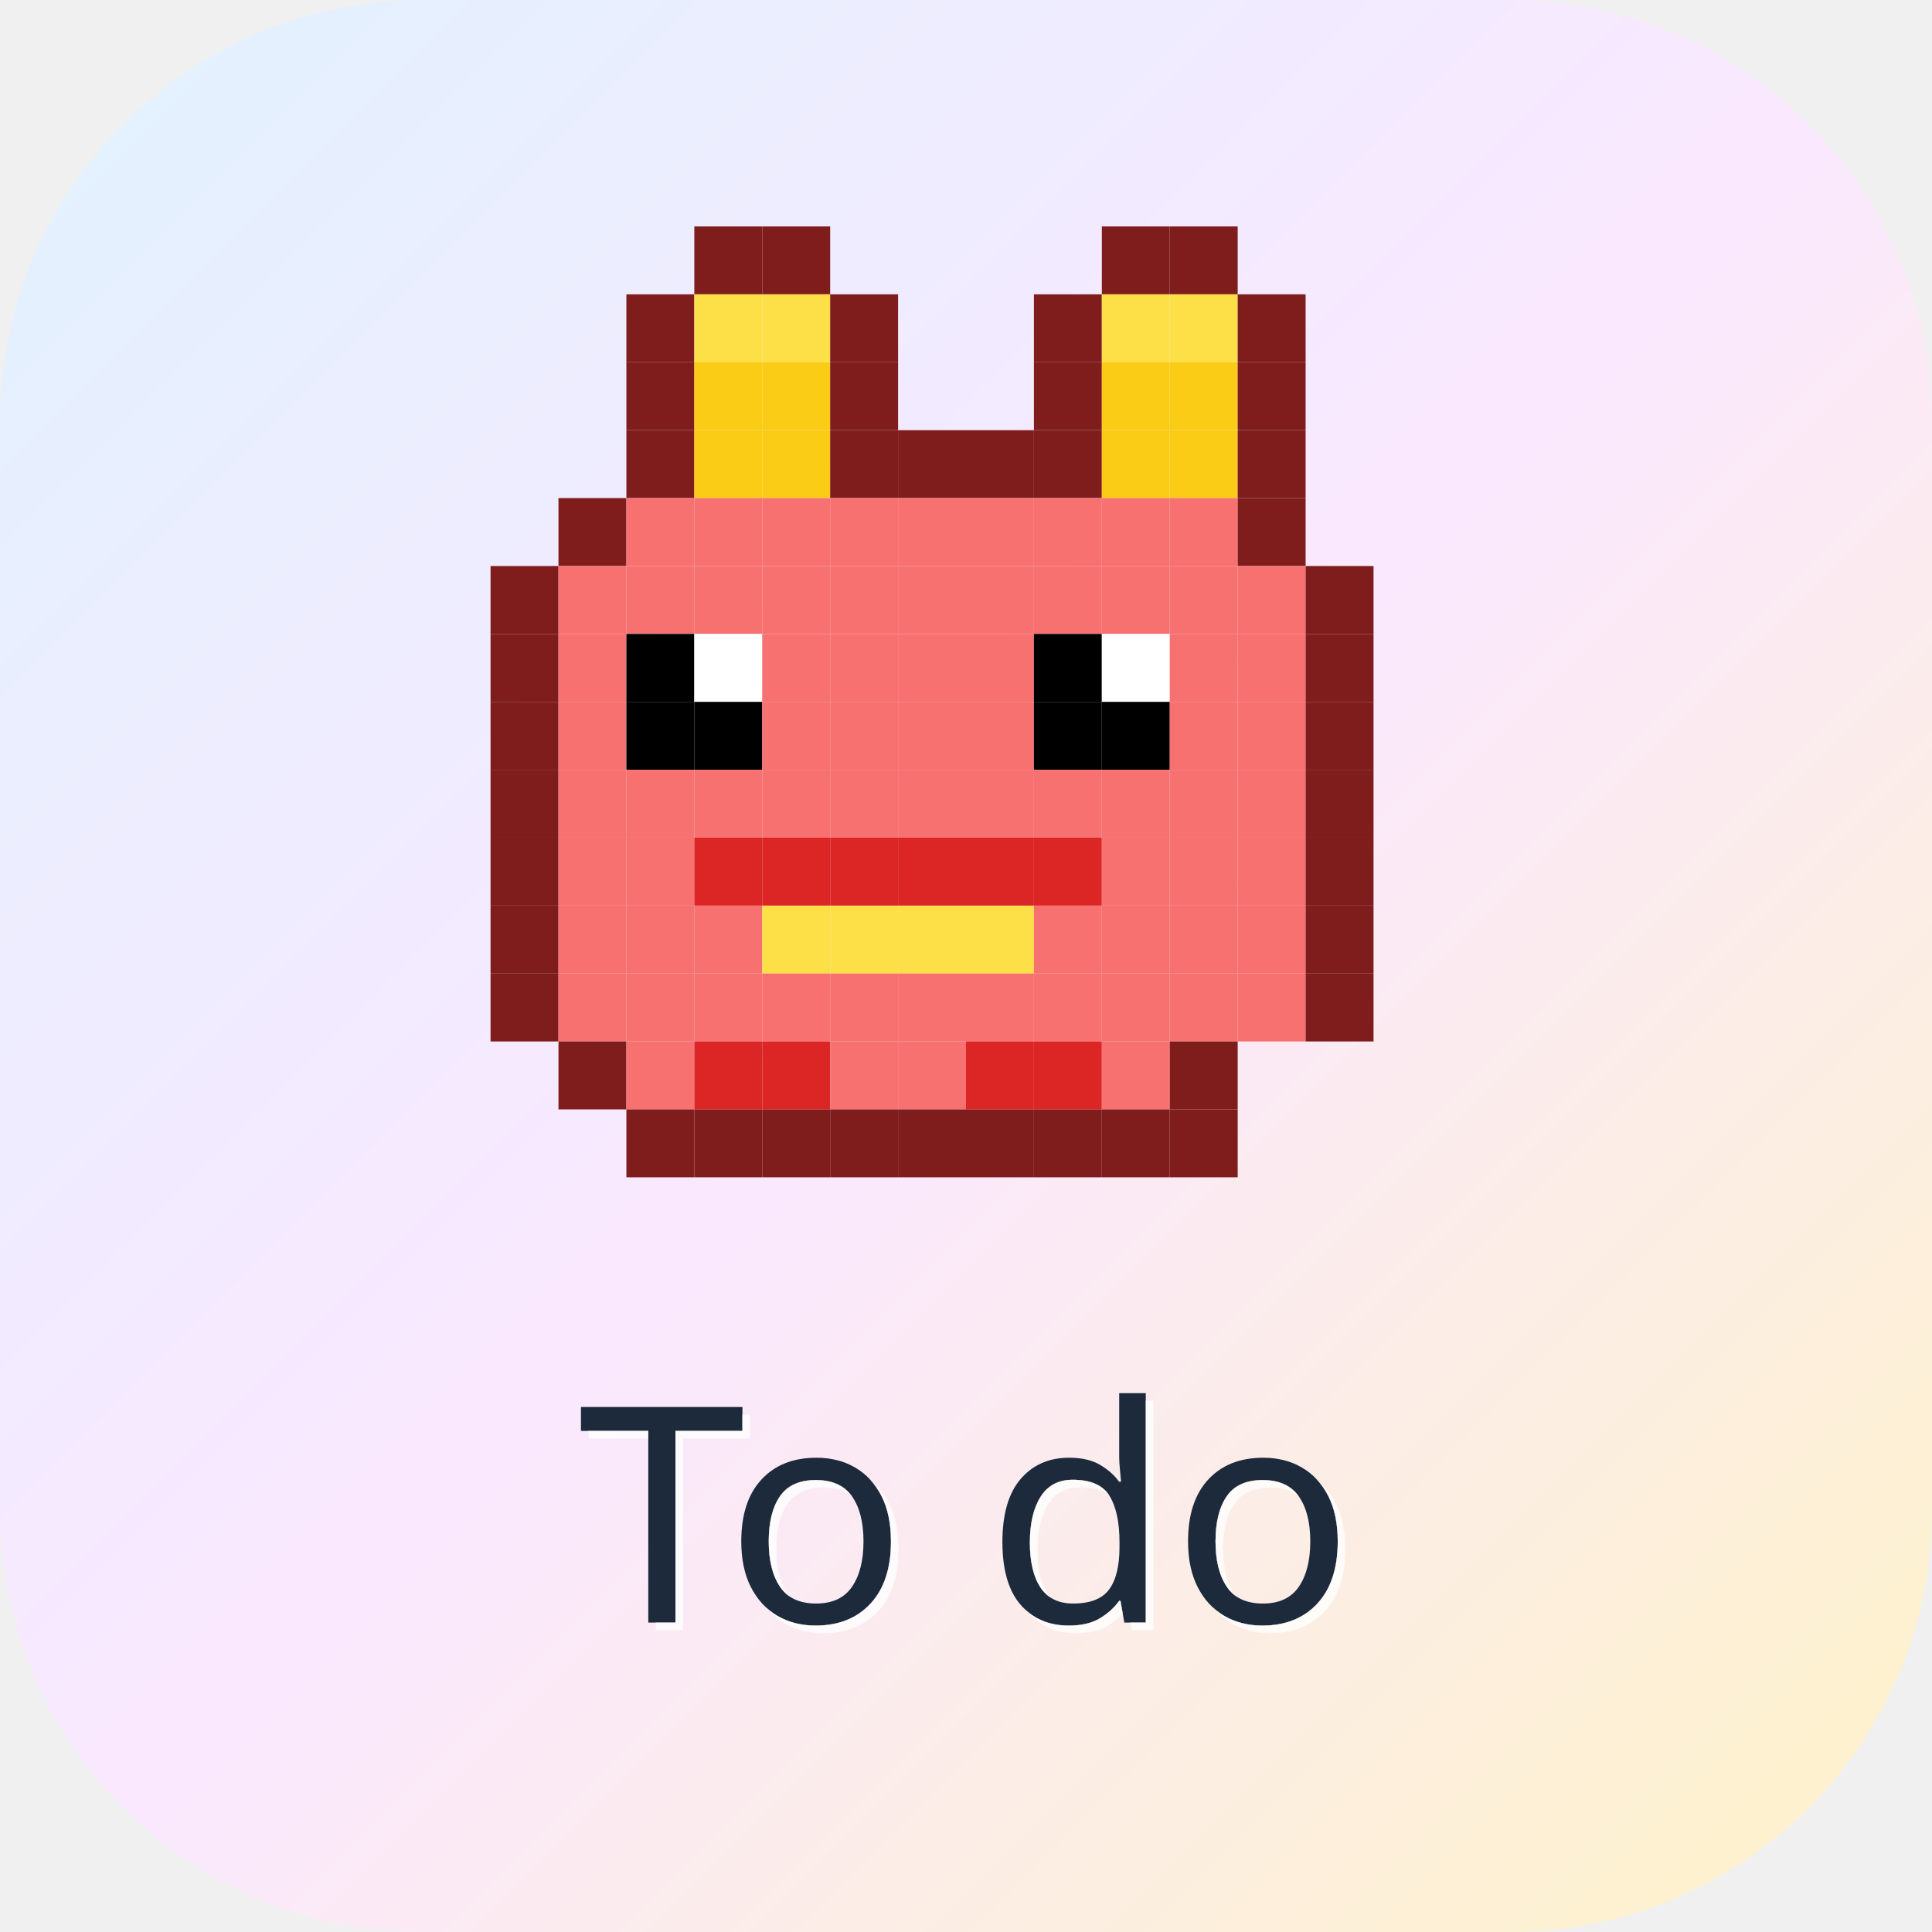
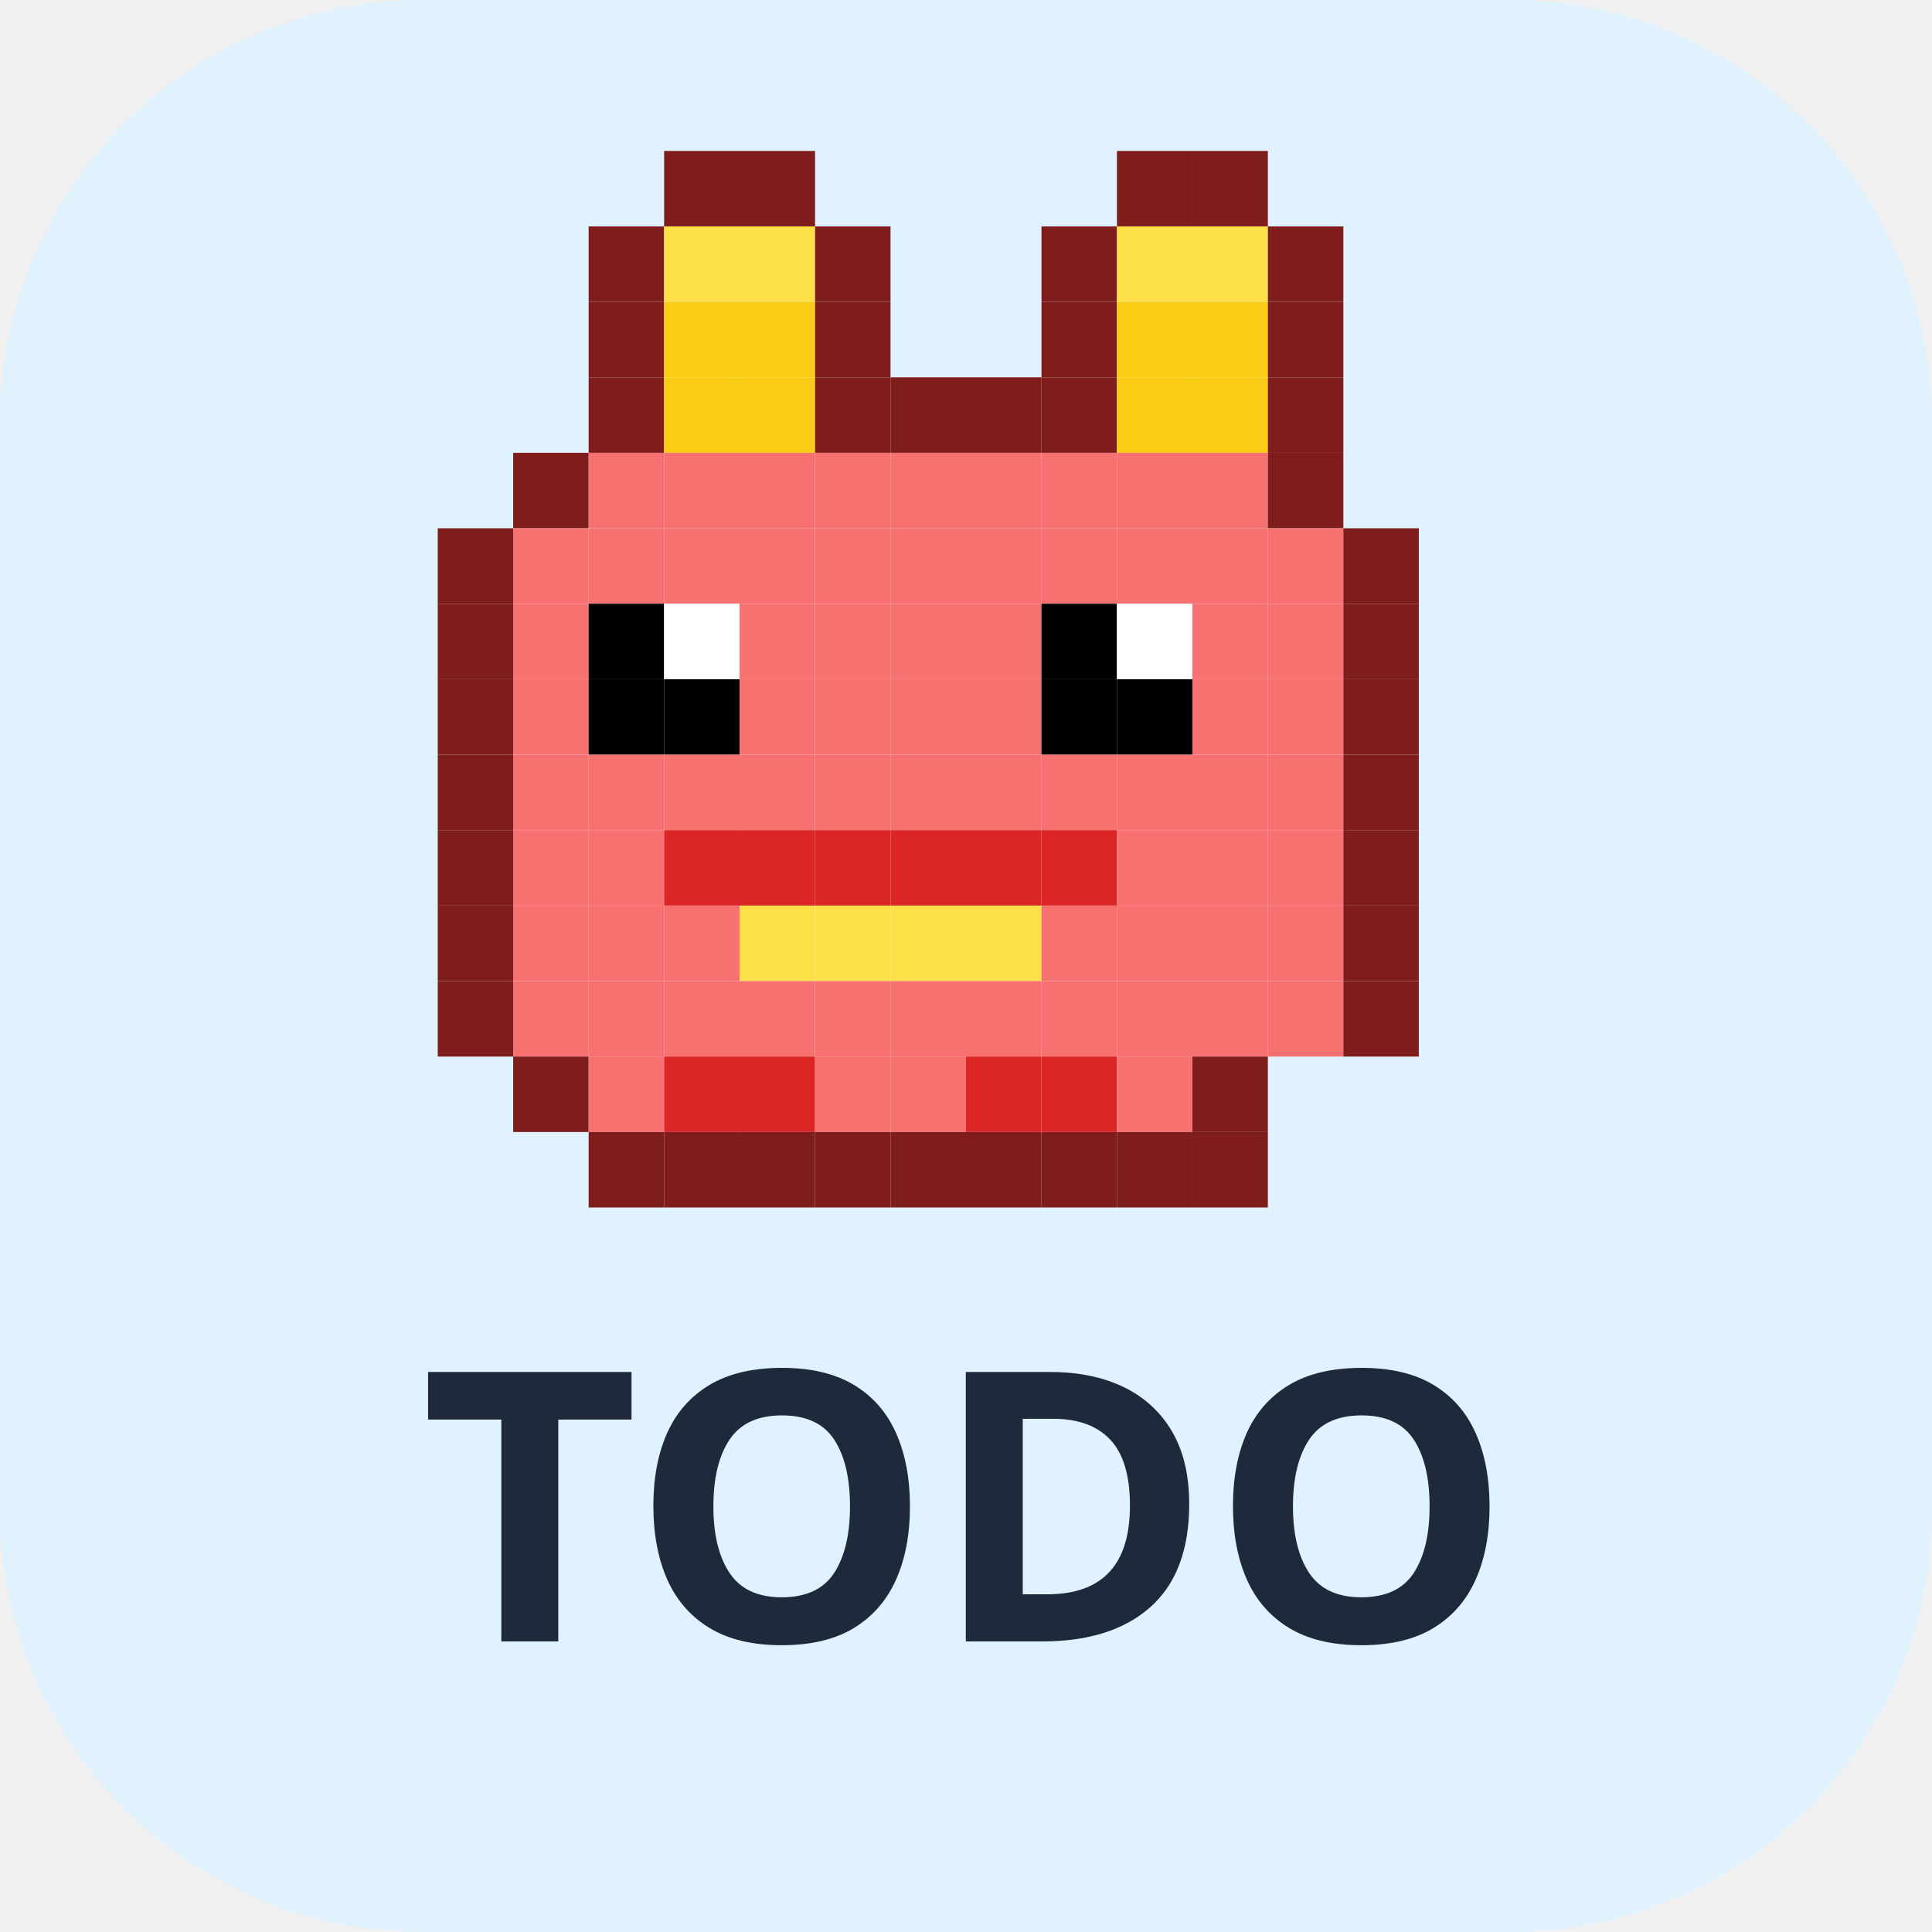
<svg xmlns="http://www.w3.org/2000/svg" viewBox="0 0 512 512">
-   <defs>
-     <linearGradient id="bg" x1="0" y1="0" x2="1" y2="1">
-       <stop offset="0%" stop-color="#e0f2fe" />
-       <stop offset="50%" stop-color="#fae8ff" />
-       <stop offset="100%" stop-color="#fef3c7" />
-     </linearGradient>
-   </defs>
-   <rect width="512" height="512" rx="112" fill="url(#bg)" />
-   <rect x="184" y="60" width="18" height="18" fill="#7f1d1d" />
-   <rect x="202" y="60" width="18" height="18" fill="#7f1d1d" />
-   <rect x="292" y="60" width="18" height="18" fill="#7f1d1d" />
-   <rect x="310" y="60" width="18" height="18" fill="#7f1d1d" />
-   <rect x="166" y="78" width="18" height="18" fill="#7f1d1d" />
-   <rect x="184" y="78" width="18" height="18" fill="#fde047" />
-   <rect x="202" y="78" width="18" height="18" fill="#fde047" />
-   <rect x="220" y="78" width="18" height="18" fill="#7f1d1d" />
-   <rect x="274" y="78" width="18" height="18" fill="#7f1d1d" />
-   <rect x="292" y="78" width="18" height="18" fill="#fde047" />
-   <rect x="310" y="78" width="18" height="18" fill="#fde047" />
-   <rect x="328" y="78" width="18" height="18" fill="#7f1d1d" />
-   <rect x="166" y="96" width="18" height="18" fill="#7f1d1d" />
-   <rect x="184" y="96" width="18" height="18" fill="#facc15" />
-   <rect x="202" y="96" width="18" height="18" fill="#facc15" />
-   <rect x="220" y="96" width="18" height="18" fill="#7f1d1d" />
-   <rect x="274" y="96" width="18" height="18" fill="#7f1d1d" />
-   <rect x="292" y="96" width="18" height="18" fill="#facc15" />
-   <rect x="310" y="96" width="18" height="18" fill="#facc15" />
-   <rect x="328" y="96" width="18" height="18" fill="#7f1d1d" />
-   <rect x="166" y="114" width="18" height="18" fill="#7f1d1d" />
-   <rect x="184" y="114" width="18" height="18" fill="#facc15" />
-   <rect x="202" y="114" width="18" height="18" fill="#facc15" />
-   <rect x="220" y="114" width="18" height="18" fill="#7f1d1d" />
-   <rect x="238" y="114" width="18" height="18" fill="#7f1d1d" />
-   <rect x="256" y="114" width="18" height="18" fill="#7f1d1d" />
-   <rect x="274" y="114" width="18" height="18" fill="#7f1d1d" />
-   <rect x="292" y="114" width="18" height="18" fill="#facc15" />
-   <rect x="310" y="114" width="18" height="18" fill="#facc15" />
-   <rect x="328" y="114" width="18" height="18" fill="#7f1d1d" />
-   <rect x="148" y="132" width="18" height="18" fill="#7f1d1d" />
-   <rect x="166" y="132" width="18" height="18" fill="#f87171" />
-   <rect x="184" y="132" width="18" height="18" fill="#f87171" />
-   <rect x="202" y="132" width="18" height="18" fill="#f87171" />
-   <rect x="220" y="132" width="18" height="18" fill="#f87171" />
-   <rect x="238" y="132" width="18" height="18" fill="#f87171" />
-   <rect x="256" y="132" width="18" height="18" fill="#f87171" />
-   <rect x="274" y="132" width="18" height="18" fill="#f87171" />
-   <rect x="292" y="132" width="18" height="18" fill="#f87171" />
-   <rect x="310" y="132" width="18" height="18" fill="#f87171" />
-   <rect x="328" y="132" width="18" height="18" fill="#7f1d1d" />
-   <rect x="130" y="150" width="18" height="18" fill="#7f1d1d" />
-   <rect x="148" y="150" width="18" height="18" fill="#f87171" />
-   <rect x="166" y="150" width="18" height="18" fill="#f87171" />
-   <rect x="184" y="150" width="18" height="18" fill="#f87171" />
-   <rect x="202" y="150" width="18" height="18" fill="#f87171" />
-   <rect x="220" y="150" width="18" height="18" fill="#f87171" />
-   <rect x="238" y="150" width="18" height="18" fill="#f87171" />
-   <rect x="256" y="150" width="18" height="18" fill="#f87171" />
-   <rect x="274" y="150" width="18" height="18" fill="#f87171" />
-   <rect x="292" y="150" width="18" height="18" fill="#f87171" />
-   <rect x="310" y="150" width="18" height="18" fill="#f87171" />
-   <rect x="328" y="150" width="18" height="18" fill="#f87171" />
-   <rect x="346" y="150" width="18" height="18" fill="#7f1d1d" />
-   <rect x="130" y="168" width="18" height="18" fill="#7f1d1d" />
-   <rect x="148" y="168" width="18" height="18" fill="#f87171" />
-   <rect x="166" y="168" width="18" height="18" fill="#000" />
-   <rect x="184" y="168" width="18" height="18" fill="#fff" />
-   <rect x="202" y="168" width="18" height="18" fill="#f87171" />
-   <rect x="220" y="168" width="18" height="18" fill="#f87171" />
-   <rect x="238" y="168" width="18" height="18" fill="#f87171" />
-   <rect x="256" y="168" width="18" height="18" fill="#f87171" />
-   <rect x="274" y="168" width="18" height="18" fill="#000" />
-   <rect x="292" y="168" width="18" height="18" fill="#fff" />
-   <rect x="310" y="168" width="18" height="18" fill="#f87171" />
-   <rect x="328" y="168" width="18" height="18" fill="#f87171" />
-   <rect x="346" y="168" width="18" height="18" fill="#7f1d1d" />
-   <rect x="130" y="186" width="18" height="18" fill="#7f1d1d" />
-   <rect x="148" y="186" width="18" height="18" fill="#f87171" />
-   <rect x="166" y="186" width="18" height="18" fill="#000" />
-   <rect x="184" y="186" width="18" height="18" fill="#000" />
-   <rect x="202" y="186" width="18" height="18" fill="#f87171" />
-   <rect x="220" y="186" width="18" height="18" fill="#f87171" />
-   <rect x="238" y="186" width="18" height="18" fill="#f87171" />
-   <rect x="256" y="186" width="18" height="18" fill="#f87171" />
-   <rect x="274" y="186" width="18" height="18" fill="#000" />
-   <rect x="292" y="186" width="18" height="18" fill="#000" />
-   <rect x="310" y="186" width="18" height="18" fill="#f87171" />
-   <rect x="328" y="186" width="18" height="18" fill="#f87171" />
-   <rect x="346" y="186" width="18" height="18" fill="#7f1d1d" />
-   <rect x="130" y="204" width="18" height="18" fill="#7f1d1d" />
-   <rect x="148" y="204" width="18" height="18" fill="#f87171" />
-   <rect x="166" y="204" width="18" height="18" fill="#f87171" />
-   <rect x="184" y="204" width="18" height="18" fill="#f87171" />
-   <rect x="202" y="204" width="18" height="18" fill="#f87171" />
-   <rect x="220" y="204" width="18" height="18" fill="#f87171" />
-   <rect x="238" y="204" width="18" height="18" fill="#f87171" />
-   <rect x="256" y="204" width="18" height="18" fill="#f87171" />
-   <rect x="274" y="204" width="18" height="18" fill="#f87171" />
-   <rect x="292" y="204" width="18" height="18" fill="#f87171" />
-   <rect x="310" y="204" width="18" height="18" fill="#f87171" />
-   <rect x="328" y="204" width="18" height="18" fill="#f87171" />
-   <rect x="346" y="204" width="18" height="18" fill="#7f1d1d" />
-   <rect x="130" y="222" width="18" height="18" fill="#7f1d1d" />
-   <rect x="148" y="222" width="18" height="18" fill="#f87171" />
-   <rect x="166" y="222" width="18" height="18" fill="#f87171" />
-   <rect x="184" y="222" width="18" height="18" fill="#dc2626" />
-   <rect x="202" y="222" width="18" height="18" fill="#dc2626" />
-   <rect x="220" y="222" width="18" height="18" fill="#dc2626" />
-   <rect x="238" y="222" width="18" height="18" fill="#dc2626" />
-   <rect x="256" y="222" width="18" height="18" fill="#dc2626" />
-   <rect x="274" y="222" width="18" height="18" fill="#dc2626" />
-   <rect x="292" y="222" width="18" height="18" fill="#f87171" />
-   <rect x="310" y="222" width="18" height="18" fill="#f87171" />
-   <rect x="328" y="222" width="18" height="18" fill="#f87171" />
-   <rect x="346" y="222" width="18" height="18" fill="#7f1d1d" />
-   <rect x="130" y="240" width="18" height="18" fill="#7f1d1d" />
-   <rect x="148" y="240" width="18" height="18" fill="#f87171" />
-   <rect x="166" y="240" width="18" height="18" fill="#f87171" />
-   <rect x="184" y="240" width="18" height="18" fill="#f87171" />
-   <rect x="202" y="240" width="18" height="18" fill="#fde047" />
-   <rect x="220" y="240" width="18" height="18" fill="#fde047" />
-   <rect x="238" y="240" width="18" height="18" fill="#fde047" />
-   <rect x="256" y="240" width="18" height="18" fill="#fde047" />
-   <rect x="274" y="240" width="18" height="18" fill="#f87171" />
-   <rect x="292" y="240" width="18" height="18" fill="#f87171" />
-   <rect x="310" y="240" width="18" height="18" fill="#f87171" />
-   <rect x="328" y="240" width="18" height="18" fill="#f87171" />
-   <rect x="346" y="240" width="18" height="18" fill="#7f1d1d" />
-   <rect x="130" y="258" width="18" height="18" fill="#7f1d1d" />
-   <rect x="148" y="258" width="18" height="18" fill="#f87171" />
-   <rect x="166" y="258" width="18" height="18" fill="#f87171" />
-   <rect x="184" y="258" width="18" height="18" fill="#f87171" />
-   <rect x="202" y="258" width="18" height="18" fill="#f87171" />
-   <rect x="220" y="258" width="18" height="18" fill="#f87171" />
-   <rect x="238" y="258" width="18" height="18" fill="#f87171" />
-   <rect x="256" y="258" width="18" height="18" fill="#f87171" />
-   <rect x="274" y="258" width="18" height="18" fill="#f87171" />
-   <rect x="292" y="258" width="18" height="18" fill="#f87171" />
-   <rect x="310" y="258" width="18" height="18" fill="#f87171" />
-   <rect x="328" y="258" width="18" height="18" fill="#f87171" />
-   <rect x="346" y="258" width="18" height="18" fill="#7f1d1d" />
-   <rect x="148" y="276" width="18" height="18" fill="#7f1d1d" />
-   <rect x="166" y="276" width="18" height="18" fill="#f87171" />
-   <rect x="184" y="276" width="18" height="18" fill="#dc2626" />
-   <rect x="202" y="276" width="18" height="18" fill="#dc2626" />
-   <rect x="220" y="276" width="18" height="18" fill="#f87171" />
-   <rect x="238" y="276" width="18" height="18" fill="#f87171" />
-   <rect x="256" y="276" width="18" height="18" fill="#dc2626" />
-   <rect x="274" y="276" width="18" height="18" fill="#dc2626" />
-   <rect x="292" y="276" width="18" height="18" fill="#f87171" />
-   <rect x="310" y="276" width="18" height="18" fill="#7f1d1d" />
-   <rect x="166" y="294" width="18" height="18" fill="#7f1d1d" />
-   <rect x="184" y="294" width="18" height="18" fill="#7f1d1d" />
-   <rect x="202" y="294" width="18" height="18" fill="#7f1d1d" />
-   <rect x="220" y="294" width="18" height="18" fill="#7f1d1d" />
-   <rect x="238" y="294" width="18" height="18" fill="#7f1d1d" />
-   <rect x="256" y="294" width="18" height="18" fill="#7f1d1d" />
-   <rect x="274" y="294" width="18" height="18" fill="#7f1d1d" />
-   <rect x="292" y="294" width="18" height="18" fill="#7f1d1d" />
-   <rect x="310" y="294" width="18" height="18" fill="#7f1d1d" />
-   <text x="256" y="430" font-family="Impact, sans-serif" font-size="80" fill="#1e293b" text-anchor="middle" filter="drop-shadow(2px 2px 0px rgba(255,255,255,0.8))">To do</text>
+   <rect width="512" height="512" rx="112" fill="#e0f2fe" />
+   <rect x="176" y="40" width="20" height="20" fill="#7f1d1d" />
+   <rect x="196" y="40" width="20" height="20" fill="#7f1d1d" />
+   <rect x="296" y="40" width="20" height="20" fill="#7f1d1d" />
+   <rect x="316" y="40" width="20" height="20" fill="#7f1d1d" />
+   <rect x="156" y="60" width="20" height="20" fill="#7f1d1d" />
+   <rect x="176" y="60" width="20" height="20" fill="#fde047" />
+   <rect x="196" y="60" width="20" height="20" fill="#fde047" />
+   <rect x="216" y="60" width="20" height="20" fill="#7f1d1d" />
+   <rect x="276" y="60" width="20" height="20" fill="#7f1d1d" />
+   <rect x="296" y="60" width="20" height="20" fill="#fde047" />
+   <rect x="316" y="60" width="20" height="20" fill="#fde047" />
+   <rect x="336" y="60" width="20" height="20" fill="#7f1d1d" />
+   <rect x="156" y="80" width="20" height="20" fill="#7f1d1d" />
+   <rect x="176" y="80" width="20" height="20" fill="#facc15" />
+   <rect x="196" y="80" width="20" height="20" fill="#facc15" />
+   <rect x="216" y="80" width="20" height="20" fill="#7f1d1d" />
+   <rect x="276" y="80" width="20" height="20" fill="#7f1d1d" />
+   <rect x="296" y="80" width="20" height="20" fill="#facc15" />
+   <rect x="316" y="80" width="20" height="20" fill="#facc15" />
+   <rect x="336" y="80" width="20" height="20" fill="#7f1d1d" />
+   <rect x="156" y="100" width="20" height="20" fill="#7f1d1d" />
+   <rect x="176" y="100" width="20" height="20" fill="#facc15" />
+   <rect x="196" y="100" width="20" height="20" fill="#facc15" />
+   <rect x="216" y="100" width="20" height="20" fill="#7f1d1d" />
+   <rect x="236" y="100" width="20" height="20" fill="#7f1d1d" />
+   <rect x="256" y="100" width="20" height="20" fill="#7f1d1d" />
+   <rect x="276" y="100" width="20" height="20" fill="#7f1d1d" />
+   <rect x="296" y="100" width="20" height="20" fill="#facc15" />
+   <rect x="316" y="100" width="20" height="20" fill="#facc15" />
+   <rect x="336" y="100" width="20" height="20" fill="#7f1d1d" />
+   <rect x="136" y="120" width="20" height="20" fill="#7f1d1d" />
+   <rect x="156" y="120" width="20" height="20" fill="#f87171" />
+   <rect x="176" y="120" width="20" height="20" fill="#f87171" />
+   <rect x="196" y="120" width="20" height="20" fill="#f87171" />
+   <rect x="216" y="120" width="20" height="20" fill="#f87171" />
+   <rect x="236" y="120" width="20" height="20" fill="#f87171" />
+   <rect x="256" y="120" width="20" height="20" fill="#f87171" />
+   <rect x="276" y="120" width="20" height="20" fill="#f87171" />
+   <rect x="296" y="120" width="20" height="20" fill="#f87171" />
+   <rect x="316" y="120" width="20" height="20" fill="#f87171" />
+   <rect x="336" y="120" width="20" height="20" fill="#7f1d1d" />
+   <rect x="116" y="140" width="20" height="20" fill="#7f1d1d" />
+   <rect x="136" y="140" width="20" height="20" fill="#f87171" />
+   <rect x="156" y="140" width="20" height="20" fill="#f87171" />
+   <rect x="176" y="140" width="20" height="20" fill="#f87171" />
+   <rect x="196" y="140" width="20" height="20" fill="#f87171" />
+   <rect x="216" y="140" width="20" height="20" fill="#f87171" />
+   <rect x="236" y="140" width="20" height="20" fill="#f87171" />
+   <rect x="256" y="140" width="20" height="20" fill="#f87171" />
+   <rect x="276" y="140" width="20" height="20" fill="#f87171" />
+   <rect x="296" y="140" width="20" height="20" fill="#f87171" />
+   <rect x="316" y="140" width="20" height="20" fill="#f87171" />
+   <rect x="336" y="140" width="20" height="20" fill="#f87171" />
+   <rect x="356" y="140" width="20" height="20" fill="#7f1d1d" />
+   <rect x="116" y="160" width="20" height="20" fill="#7f1d1d" />
+   <rect x="136" y="160" width="20" height="20" fill="#f87171" />
+   <rect x="156" y="160" width="20" height="20" fill="#000" />
+   <rect x="176" y="160" width="20" height="20" fill="#fff" />
+   <rect x="196" y="160" width="20" height="20" fill="#f87171" />
+   <rect x="216" y="160" width="20" height="20" fill="#f87171" />
+   <rect x="236" y="160" width="20" height="20" fill="#f87171" />
+   <rect x="256" y="160" width="20" height="20" fill="#f87171" />
+   <rect x="276" y="160" width="20" height="20" fill="#000" />
+   <rect x="296" y="160" width="20" height="20" fill="#fff" />
+   <rect x="316" y="160" width="20" height="20" fill="#f87171" />
+   <rect x="336" y="160" width="20" height="20" fill="#f87171" />
+   <rect x="356" y="160" width="20" height="20" fill="#7f1d1d" />
+   <rect x="116" y="180" width="20" height="20" fill="#7f1d1d" />
+   <rect x="136" y="180" width="20" height="20" fill="#f87171" />
+   <rect x="156" y="180" width="20" height="20" fill="#000" />
+   <rect x="176" y="180" width="20" height="20" fill="#000" />
+   <rect x="196" y="180" width="20" height="20" fill="#f87171" />
+   <rect x="216" y="180" width="20" height="20" fill="#f87171" />
+   <rect x="236" y="180" width="20" height="20" fill="#f87171" />
+   <rect x="256" y="180" width="20" height="20" fill="#f87171" />
+   <rect x="276" y="180" width="20" height="20" fill="#000" />
+   <rect x="296" y="180" width="20" height="20" fill="#000" />
+   <rect x="316" y="180" width="20" height="20" fill="#f87171" />
+   <rect x="336" y="180" width="20" height="20" fill="#f87171" />
+   <rect x="356" y="180" width="20" height="20" fill="#7f1d1d" />
+   <rect x="116" y="200" width="20" height="20" fill="#7f1d1d" />
+   <rect x="136" y="200" width="20" height="20" fill="#f87171" />
+   <rect x="156" y="200" width="20" height="20" fill="#f87171" />
+   <rect x="176" y="200" width="20" height="20" fill="#f87171" />
+   <rect x="196" y="200" width="20" height="20" fill="#f87171" />
+   <rect x="216" y="200" width="20" height="20" fill="#f87171" />
+   <rect x="236" y="200" width="20" height="20" fill="#f87171" />
+   <rect x="256" y="200" width="20" height="20" fill="#f87171" />
+   <rect x="276" y="200" width="20" height="20" fill="#f87171" />
+   <rect x="296" y="200" width="20" height="20" fill="#f87171" />
+   <rect x="316" y="200" width="20" height="20" fill="#f87171" />
+   <rect x="336" y="200" width="20" height="20" fill="#f87171" />
+   <rect x="356" y="200" width="20" height="20" fill="#7f1d1d" />
+   <rect x="116" y="220" width="20" height="20" fill="#7f1d1d" />
+   <rect x="136" y="220" width="20" height="20" fill="#f87171" />
+   <rect x="156" y="220" width="20" height="20" fill="#f87171" />
+   <rect x="176" y="220" width="20" height="20" fill="#dc2626" />
+   <rect x="196" y="220" width="20" height="20" fill="#dc2626" />
+   <rect x="216" y="220" width="20" height="20" fill="#dc2626" />
+   <rect x="236" y="220" width="20" height="20" fill="#dc2626" />
+   <rect x="256" y="220" width="20" height="20" fill="#dc2626" />
+   <rect x="276" y="220" width="20" height="20" fill="#dc2626" />
+   <rect x="296" y="220" width="20" height="20" fill="#f87171" />
+   <rect x="316" y="220" width="20" height="20" fill="#f87171" />
+   <rect x="336" y="220" width="20" height="20" fill="#f87171" />
+   <rect x="356" y="220" width="20" height="20" fill="#7f1d1d" />
+   <rect x="116" y="240" width="20" height="20" fill="#7f1d1d" />
+   <rect x="136" y="240" width="20" height="20" fill="#f87171" />
+   <rect x="156" y="240" width="20" height="20" fill="#f87171" />
+   <rect x="176" y="240" width="20" height="20" fill="#f87171" />
+   <rect x="196" y="240" width="20" height="20" fill="#fde047" />
+   <rect x="216" y="240" width="20" height="20" fill="#fde047" />
+   <rect x="236" y="240" width="20" height="20" fill="#fde047" />
+   <rect x="256" y="240" width="20" height="20" fill="#fde047" />
+   <rect x="276" y="240" width="20" height="20" fill="#f87171" />
+   <rect x="296" y="240" width="20" height="20" fill="#f87171" />
+   <rect x="316" y="240" width="20" height="20" fill="#f87171" />
+   <rect x="336" y="240" width="20" height="20" fill="#f87171" />
+   <rect x="356" y="240" width="20" height="20" fill="#7f1d1d" />
+   <rect x="116" y="260" width="20" height="20" fill="#7f1d1d" />
+   <rect x="136" y="260" width="20" height="20" fill="#f87171" />
+   <rect x="156" y="260" width="20" height="20" fill="#f87171" />
+   <rect x="176" y="260" width="20" height="20" fill="#f87171" />
+   <rect x="196" y="260" width="20" height="20" fill="#f87171" />
+   <rect x="216" y="260" width="20" height="20" fill="#f87171" />
+   <rect x="236" y="260" width="20" height="20" fill="#f87171" />
+   <rect x="256" y="260" width="20" height="20" fill="#f87171" />
+   <rect x="276" y="260" width="20" height="20" fill="#f87171" />
+   <rect x="296" y="260" width="20" height="20" fill="#f87171" />
+   <rect x="316" y="260" width="20" height="20" fill="#f87171" />
+   <rect x="336" y="260" width="20" height="20" fill="#f87171" />
+   <rect x="356" y="260" width="20" height="20" fill="#7f1d1d" />
+   <rect x="136" y="280" width="20" height="20" fill="#7f1d1d" />
+   <rect x="156" y="280" width="20" height="20" fill="#f87171" />
+   <rect x="176" y="280" width="20" height="20" fill="#dc2626" />
+   <rect x="196" y="280" width="20" height="20" fill="#dc2626" />
+   <rect x="216" y="280" width="20" height="20" fill="#f87171" />
+   <rect x="236" y="280" width="20" height="20" fill="#f87171" />
+   <rect x="256" y="280" width="20" height="20" fill="#dc2626" />
+   <rect x="276" y="280" width="20" height="20" fill="#dc2626" />
+   <rect x="296" y="280" width="20" height="20" fill="#f87171" />
+   <rect x="316" y="280" width="20" height="20" fill="#7f1d1d" />
+   <rect x="156" y="300" width="20" height="20" fill="#7f1d1d" />
+   <rect x="176" y="300" width="20" height="20" fill="#7f1d1d" />
+   <rect x="196" y="300" width="20" height="20" fill="#7f1d1d" />
+   <rect x="216" y="300" width="20" height="20" fill="#7f1d1d" />
+   <rect x="236" y="300" width="20" height="20" fill="#7f1d1d" />
+   <rect x="256" y="300" width="20" height="20" fill="#7f1d1d" />
+   <rect x="276" y="300" width="20" height="20" fill="#7f1d1d" />
+   <rect x="296" y="300" width="20" height="20" fill="#7f1d1d" />
+   <rect x="316" y="300" width="20" height="20" fill="#7f1d1d" />
+   <text x="256" y="435" font-family="Impact, sans-serif" font-size="100" fill="#1e293b" text-anchor="middle" font-weight="bold">TODO</text>
</svg>
